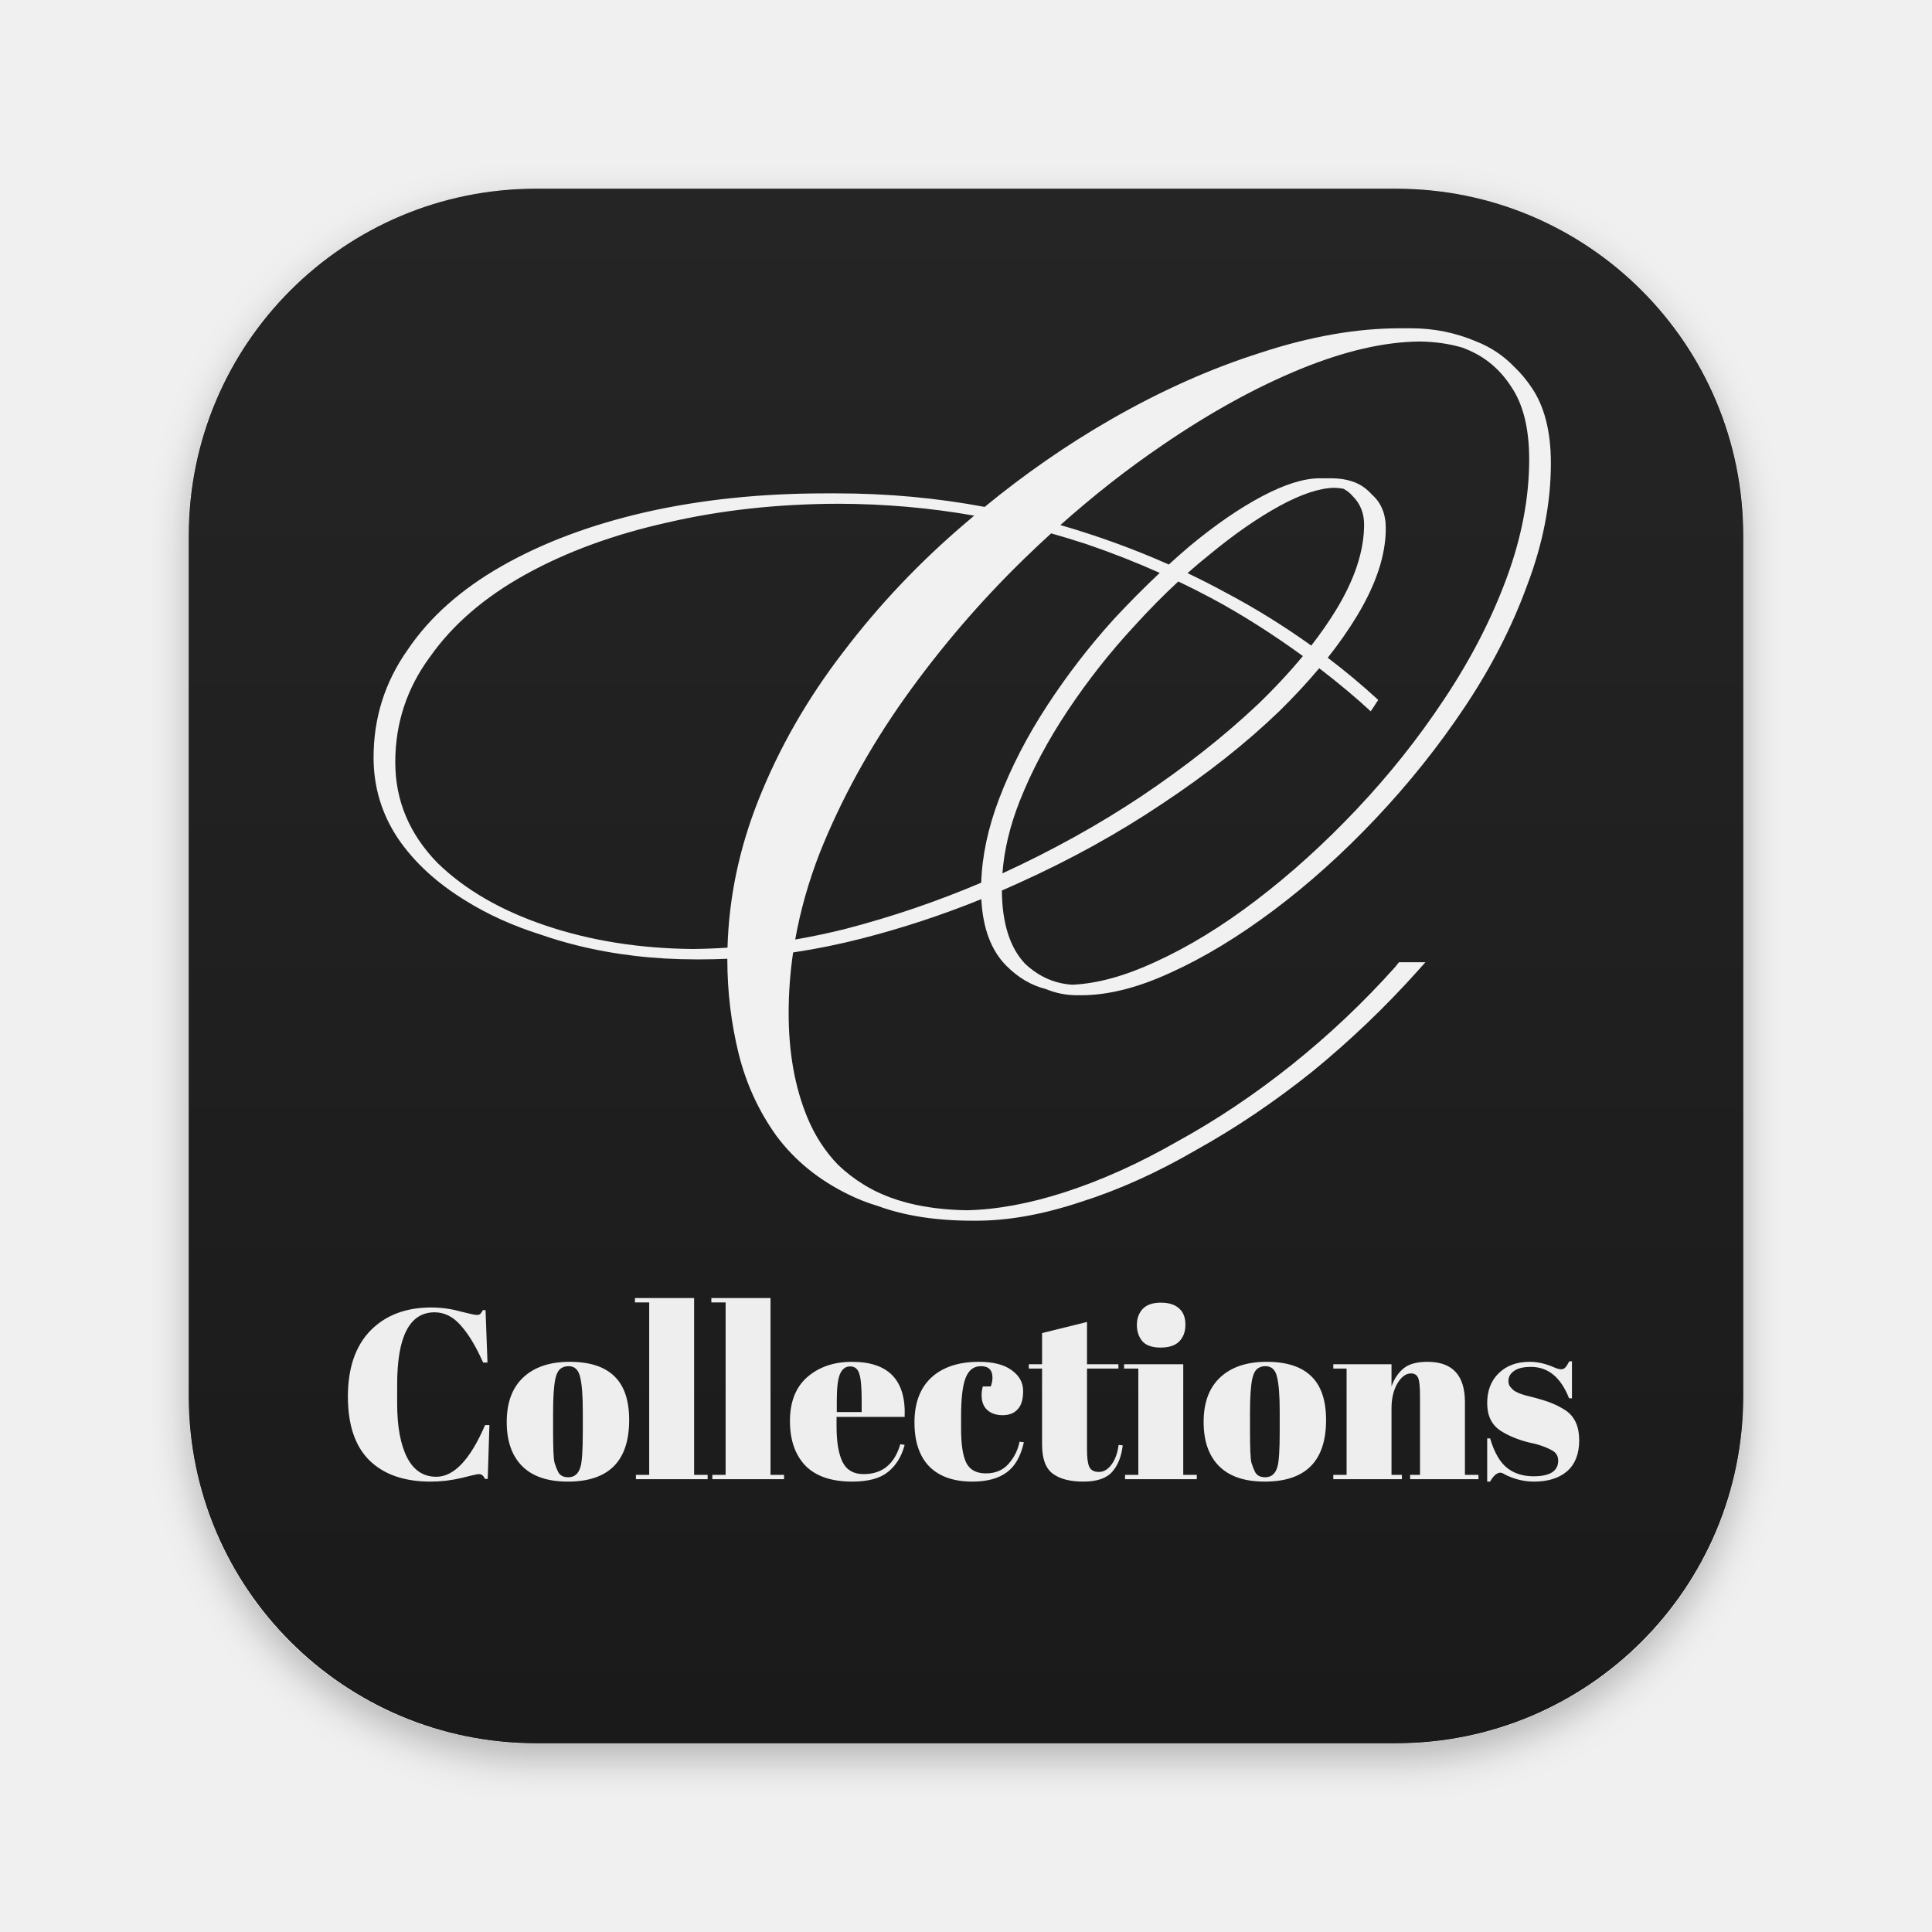
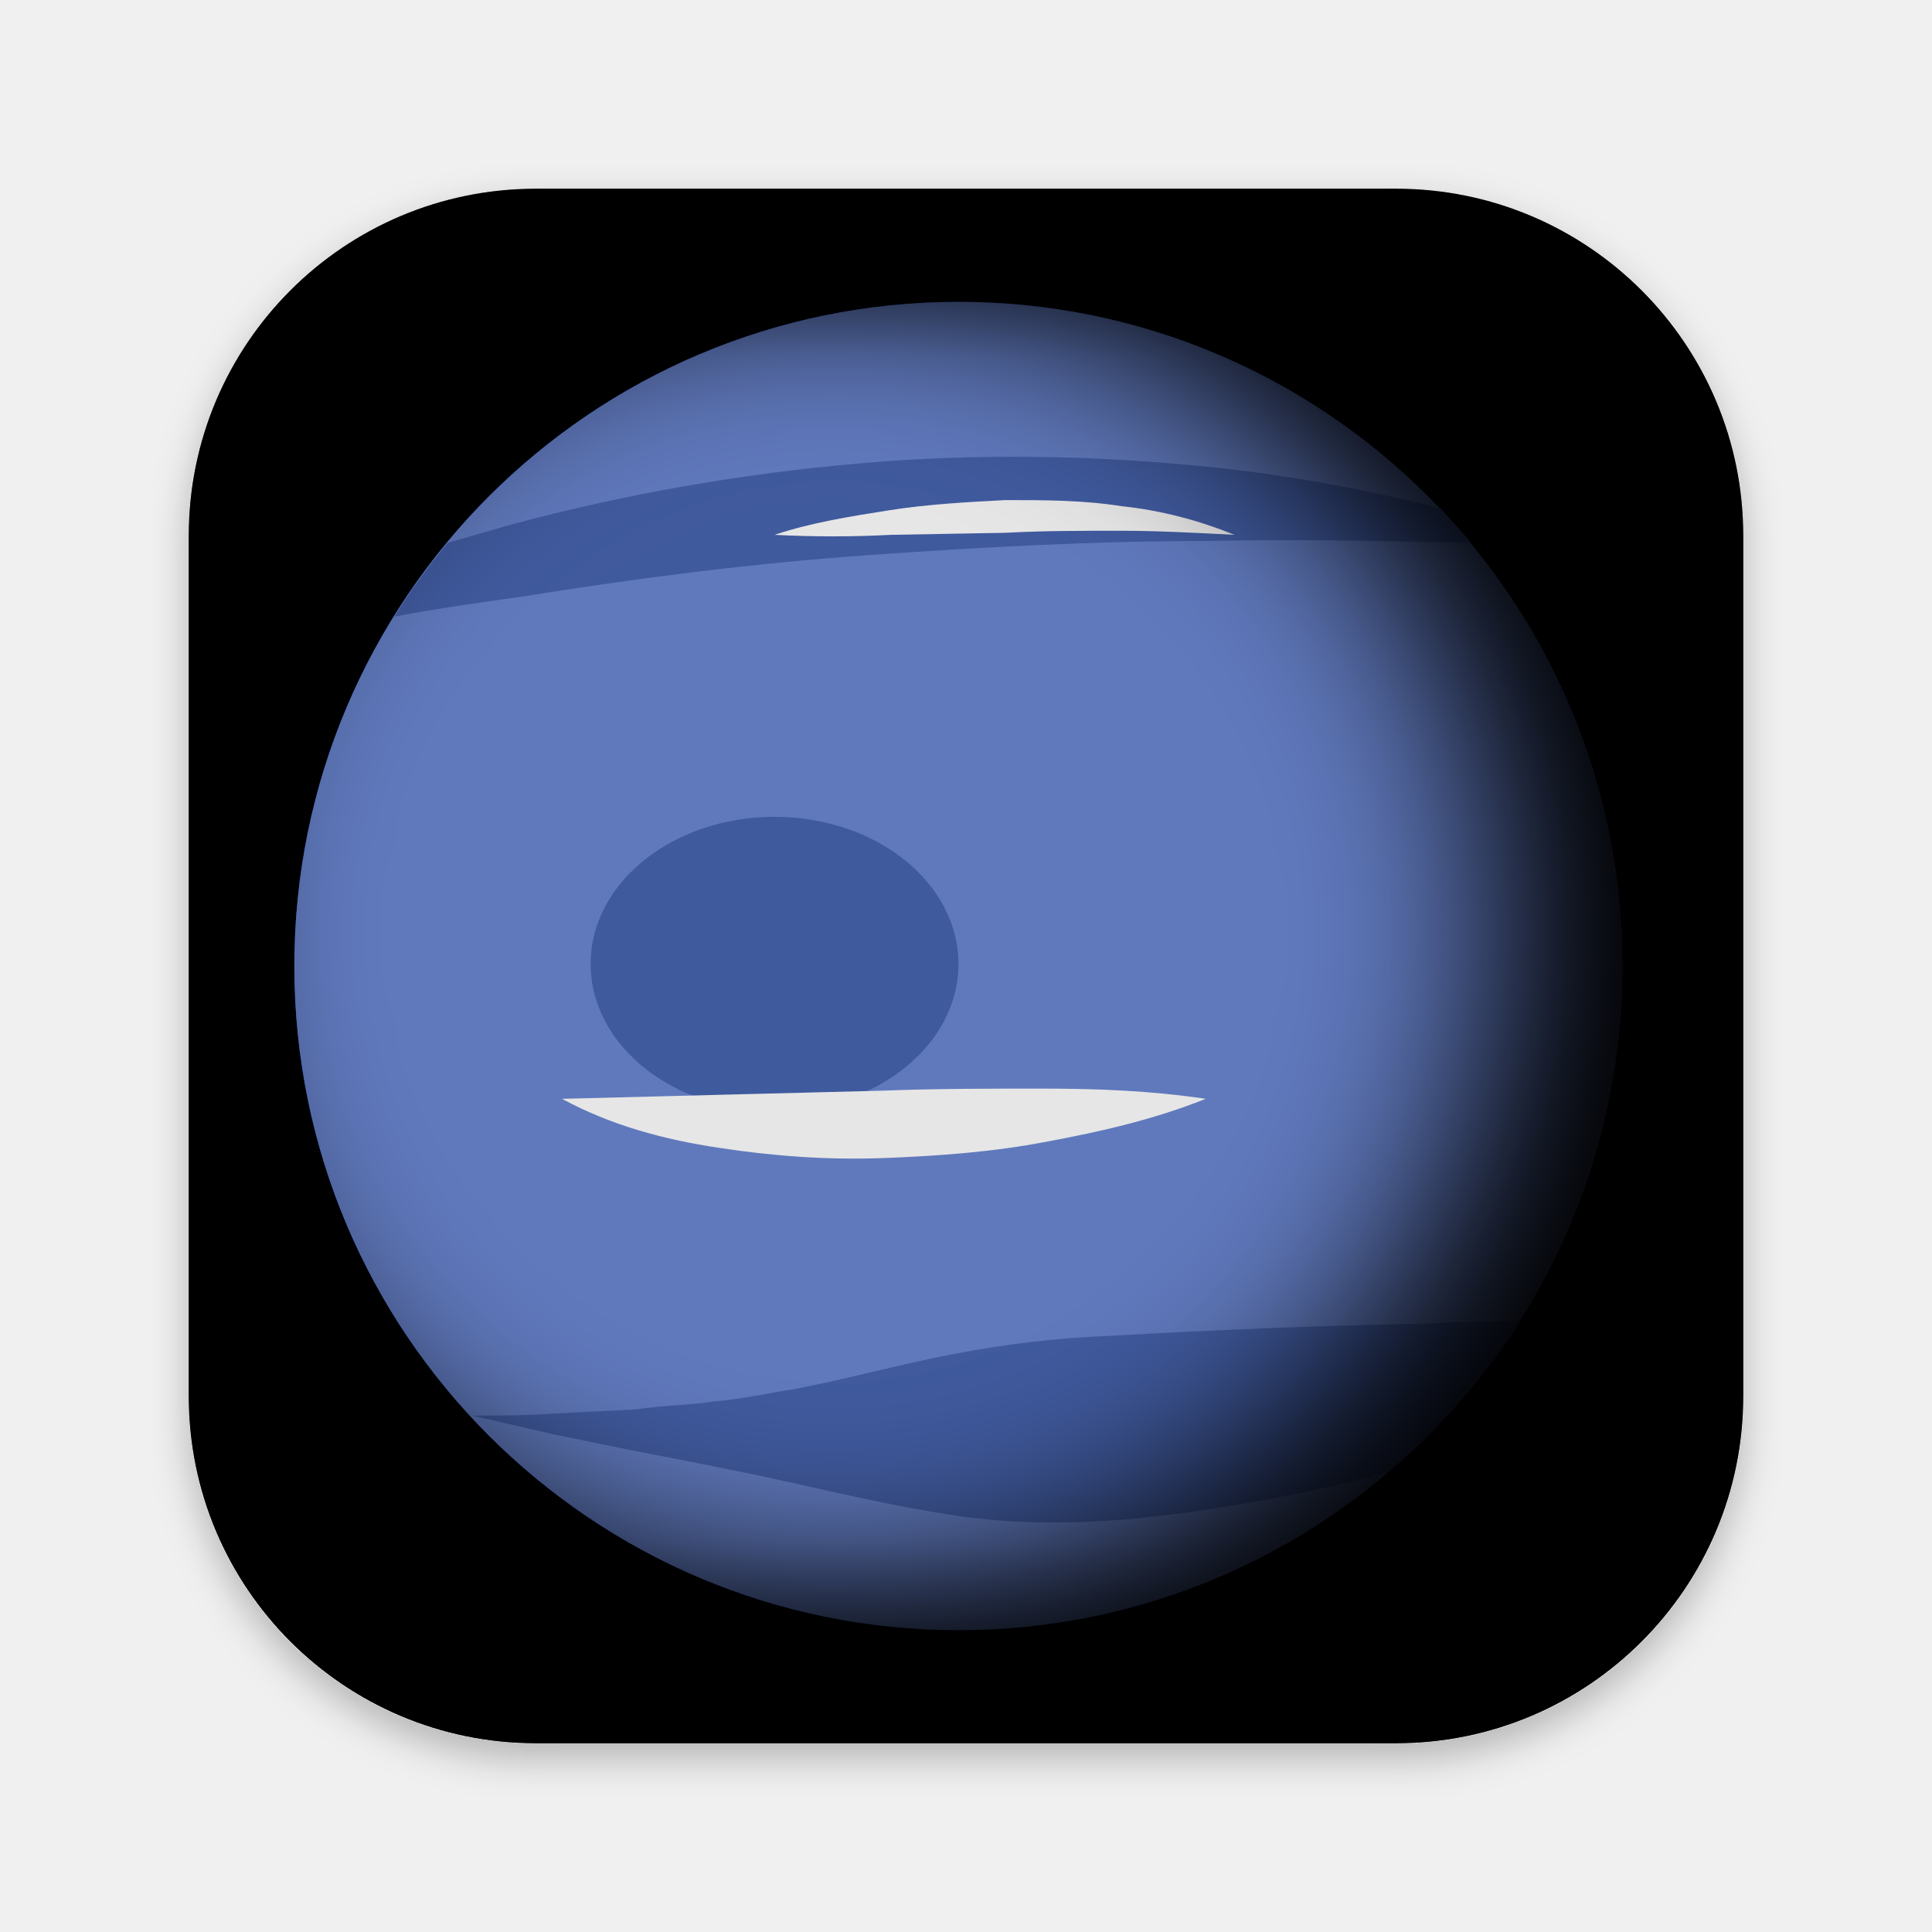
<svg xmlns="http://www.w3.org/2000/svg" width="512" height="512" viewBox="0 0 512 512" fill="none">
-   <g filter="url(#filter0_d_28693_20)">
-     <rect x="50" y="50" width="412" height="412" rx="92" fill="url(#paint0_linear_28693_20)" />
+   <g filter="url(#filter0_d_28804_8)">
+     <rect x="50" y="50" width="412" height="412" rx="92" fill="black" />
  </g>
-   <path d="M115.172 347.776C108.558 347.776 105.252 354.155 105.252 366.912V371.968C105.252 378.027 106.126 382.784 107.876 386.24C109.625 389.653 112.206 391.36 115.62 391.36C120.313 391.36 124.622 386.795 128.548 377.664H129.7L129.252 391.936H128.548C128.292 391.467 128.057 391.147 127.844 390.976C127.63 390.763 127.31 390.656 126.884 390.656C126.5 390.656 124.964 390.997 122.276 391.68C119.588 392.32 116.857 392.64 114.084 392.64C107.129 392.64 101.732 390.763 97.892 387.008C94.094 383.253 92.196 377.621 92.196 370.112C92.196 362.56 94.18 356.736 98.148 352.64C102.158 348.544 107.534 346.496 114.276 346.496C116.878 346.496 119.417 346.837 121.892 347.52C124.409 348.16 125.881 348.48 126.308 348.48C126.734 348.48 127.054 348.395 127.268 348.224C127.481 348.011 127.716 347.669 127.972 347.2H128.676L129.188 361.088H128.036C126.116 356.779 124.132 353.493 122.084 351.232C120.078 348.928 117.774 347.776 115.172 347.776ZM154.446 379.392V373.952C154.446 369.813 154.212 366.805 153.742 364.928C153.316 363.008 152.292 362.048 150.67 362.048C149.732 362.048 148.964 362.325 148.366 362.88C147.812 363.392 147.406 364.267 147.15 365.504C146.766 367.424 146.574 370.347 146.574 374.272V379.264C146.574 383.915 146.702 386.709 146.958 387.648C147.257 388.587 147.556 389.355 147.854 389.952C148.324 390.976 149.241 391.488 150.606 391.488C152.27 391.488 153.358 390.528 153.87 388.608C154.254 387.243 154.446 384.171 154.446 379.392ZM150.478 392.64C145.145 392.64 141.113 391.275 138.382 388.544C135.652 385.813 134.286 381.909 134.286 376.832C134.286 371.712 135.737 367.787 138.638 365.056C141.582 362.283 145.7 360.896 150.99 360.896C156.281 360.896 160.228 362.176 162.83 364.736C165.433 367.253 166.734 371.115 166.734 376.32C166.734 387.2 161.316 392.64 150.478 392.64ZM168.268 344H183.948V390.848H187.532V392H168.524V390.848H172.044V345.152H168.268V344ZM188.518 344H204.198V390.848H207.782V392H188.774V390.848H192.294V345.152H188.518V344ZM225.856 392.64C220.352 392.64 216.214 391.232 213.44 388.416C210.71 385.557 209.344 381.611 209.344 376.576C209.344 371.499 210.88 367.616 213.952 364.928C217.067 362.24 221.014 360.896 225.792 360.896C235.478 360.896 240.128 365.76 239.744 375.488H221.696V377.984C221.696 382.165 222.23 385.323 223.296 387.456C224.363 389.589 226.219 390.656 228.864 390.656C233.814 390.656 237.056 388.011 238.592 382.72L239.744 382.912C238.934 385.984 237.462 388.373 235.328 390.08C233.238 391.787 230.08 392.64 225.856 392.64ZM221.76 374.208H228.352V371.072C228.352 367.616 228.139 365.269 227.712 364.032C227.328 362.752 226.518 362.112 225.28 362.112C224.086 362.112 223.19 362.795 222.592 364.16C222.038 365.483 221.76 367.787 221.76 371.072V374.208ZM259.944 362.048C258.067 362.048 256.723 363.072 255.912 365.12C255.102 367.168 254.696 370.56 254.696 375.296V378.624C254.696 382.848 255.166 385.877 256.104 387.712C257.043 389.547 258.771 390.464 261.288 390.464C263.806 390.464 265.811 389.611 267.304 387.904C268.798 386.197 269.758 384.256 270.184 382.08L271.336 382.208C270.526 385.877 269.032 388.523 266.856 390.144C264.638 391.808 261.587 392.64 257.704 392.64C252.755 392.64 248.958 391.317 246.312 388.672C243.667 385.984 242.344 382.08 242.344 376.96C242.344 371.797 243.838 367.829 246.824 365.056C249.854 362.283 254.056 360.896 259.432 360.896C263.23 360.896 266.131 361.643 268.136 363.136C270.142 364.587 271.144 366.421 271.144 368.64C271.144 370.859 270.654 372.48 269.672 373.504C268.734 374.528 267.411 375.04 265.704 375.04C264.04 375.04 262.696 374.592 261.672 373.696C260.648 372.8 260.136 371.477 260.136 369.728C260.136 368.96 260.243 368.192 260.456 367.424H262.568C262.867 366.571 263.016 365.803 263.016 365.12C263.016 363.072 261.992 362.048 259.944 362.048ZM276.162 382.848V362.688H272.642V361.536H276.162V353.28L288.066 350.336V361.536H296.386V362.688H288.066V384.256C288.066 386.261 288.258 387.733 288.642 388.672C289.068 389.611 289.922 390.08 291.202 390.08C292.482 390.08 293.591 389.44 294.53 388.16C295.511 386.88 296.151 385.131 296.45 382.912L297.538 383.04C297.196 385.984 296.258 388.331 294.722 390.08C293.186 391.787 290.647 392.64 287.106 392.64C283.564 392.64 280.855 391.936 278.978 390.528C277.1 389.12 276.162 386.56 276.162 382.848ZM307.557 357.12C305.296 357.12 303.675 356.544 302.693 355.392C301.755 354.24 301.285 352.811 301.285 351.104C301.285 349.397 301.797 347.989 302.821 346.88C303.888 345.771 305.488 345.216 307.621 345.216C309.755 345.216 311.376 345.728 312.485 346.752C313.595 347.733 314.149 349.163 314.149 351.04C314.149 352.875 313.616 354.347 312.549 355.456C311.483 356.565 309.819 357.12 307.557 357.12ZM297.893 361.536H313.573V390.848H317.157V392H298.149V390.848H301.669V362.688H297.893V361.536ZM339.134 379.392V373.952C339.134 369.813 338.899 366.805 338.43 364.928C338.003 363.008 336.979 362.048 335.358 362.048C334.419 362.048 333.651 362.325 333.054 362.88C332.499 363.392 332.094 364.267 331.838 365.504C331.454 367.424 331.262 370.347 331.262 374.272V379.264C331.262 383.915 331.39 386.709 331.646 387.648C331.944 388.587 332.243 389.355 332.542 389.952C333.011 390.976 333.928 391.488 335.294 391.488C336.958 391.488 338.046 390.528 338.558 388.608C338.942 387.243 339.134 384.171 339.134 379.392ZM335.166 392.64C329.832 392.64 325.8 391.275 323.07 388.544C320.339 385.813 318.974 381.909 318.974 376.832C318.974 371.712 320.424 367.787 323.326 365.056C326.27 362.283 330.387 360.896 335.678 360.896C340.968 360.896 344.915 362.176 347.518 364.736C350.12 367.253 351.422 371.115 351.422 376.32C351.422 387.2 346.003 392.64 335.166 392.64ZM353.34 361.536H368.764V367.424C369.446 365.461 370.492 363.883 371.9 362.688C373.308 361.493 375.441 360.896 378.3 360.896C384.913 360.896 388.22 364.459 388.22 371.584V390.848H391.804V392H373.692V390.848H376.316V370.048C376.316 367.488 376.145 365.845 375.804 365.12C375.462 364.352 374.844 363.968 373.948 363.968C372.582 363.968 371.366 364.864 370.3 366.656C369.276 368.448 368.764 370.624 368.764 373.184V390.848H371.516V392H353.34V390.848H356.86V362.688H353.34V361.536ZM394.121 392.64V381.184H394.889C395.999 384.896 397.492 387.499 399.369 388.992C401.247 390.485 403.593 391.232 406.409 391.232C410.761 391.232 412.937 389.845 412.937 387.072C412.937 385.877 412.404 384.981 411.337 384.384C409.673 383.445 407.54 382.72 404.937 382.208C402.036 381.44 399.604 380.416 397.641 379.136C395.295 377.6 394.121 375.168 394.121 371.84C394.121 368.512 395.145 365.867 397.193 363.904C399.241 361.899 401.972 360.896 405.385 360.896C407.476 360.896 409.631 361.387 411.849 362.368C412.66 362.709 413.279 362.88 413.705 362.88C414.132 362.88 414.495 362.731 414.793 362.432C415.092 362.133 415.455 361.579 415.881 360.768H416.585V370.56H415.817C413.641 365.013 410.271 362.24 405.705 362.24C403.7 362.24 402.207 362.603 401.225 363.328C400.244 364.011 399.753 364.885 399.753 365.952C399.753 366.592 399.903 367.104 400.201 367.488C400.5 367.829 400.735 368.085 400.905 368.256C401.076 368.427 401.353 368.619 401.737 368.832C402.121 369.003 402.441 369.152 402.697 369.28C402.953 369.365 403.337 369.493 403.849 369.664C404.404 369.835 404.809 369.941 405.065 369.984C407.967 370.709 410.057 371.349 411.337 371.904C412.617 372.416 413.833 373.056 414.985 373.824C417.332 375.445 418.505 378.069 418.505 381.696C418.505 385.28 417.439 388.011 415.305 389.888C413.172 391.723 410.249 392.64 406.537 392.64C403.892 392.64 401.332 392.021 398.857 390.784C398.345 390.443 397.94 390.272 397.641 390.272C396.703 390.272 395.785 391.061 394.889 392.64H394.121Z" fill="#EEEEEE" />
-   <g clip-path="url(#clip0_28693_20)">
-     <path d="M374 87C380 87 385.75 88.167 391.25 90.5C395.127 92.027 398.506 94.301 401.39 97.319C402.984 98.835 404.437 100.562 405.75 102.5C409.25 107.5 411 114.25 411 122.75C411 133.25 408.917 144 404.75 155C400.75 166 395.25 176.75 388.25 187.25C381.25 197.75 373.333 207.667 364.5 217C355.833 226.167 346.833 234.25 337.5 241.25C328.167 248.25 319.083 253.75 310.25 257.75C301.583 261.75 293.667 263.75 286.5 263.75C286.361 263.75 286.222 263.747 286.083 263.744C285.888 263.747 285.694 263.75 285.5 263.75C282.545 263.75 279.772 263.203 277.181 262.111C273.344 261.153 269.867 259.117 266.75 256C262.682 251.932 260.453 246.026 260.062 238.281C249.697 242.486 239.093 245.976 228.25 248.75C222.213 250.294 216.191 251.511 210.184 252.405C209.395 257.77 209 263.135 209 268.5C209 279 210.667 288.25 214 296.25C215.975 300.99 218.652 305.115 222.031 308.626C224.109 310.632 226.431 312.424 229 314C236.004 318.298 245.061 320.54 256.17 320.733C264.112 320.565 272.722 318.988 282 316C291.833 312.833 301.833 308.333 312 302.5C322.333 296.833 332.417 290.083 342.25 282.25C352.25 274.25 361.417 265.583 369.75 256.25L370.75 255H377.75L375.75 257.25C367.083 266.917 357.75 275.833 347.75 284C337.75 292 327.5 298.917 317 304.75C306.667 310.75 296.5 315.333 286.5 318.5C276.5 321.833 267.25 323.5 258.75 323.5C258.57 323.5 258.39 323.498 258.211 323.497C258.057 323.498 257.903 323.5 257.75 323.5C248.084 323.5 239.715 322.201 232.645 319.605C229.826 318.757 227.195 317.722 224.75 316.5C216.917 312.667 210.583 307.5 205.75 301C201.083 294.5 197.75 287.25 195.75 279.25C193.75 271.083 192.75 262.75 192.75 254.25C192.75 254.196 192.75 254.143 192.75 254.089C190.331 254.195 187.914 254.25 185.5 254.25C185.385 254.25 185.271 254.247 185.156 254.247C184.937 254.248 184.719 254.25 184.5 254.25C173.333 254.25 162.75 253 152.75 250.5C149.441 249.673 146.268 248.726 143.232 247.661C135.901 245.344 129.324 242.374 123.5 238.75C115.833 234.083 109.833 228.583 105.5 222.25C101.167 215.75 99 208.583 99 200.75C99 190.25 102 180.75 108 172.25C113.833 163.583 122.167 156.167 133 150C143.833 143.833 156.5 139.083 171 135.75C185.667 132.417 201.583 130.75 218.75 130.75C218.896 130.75 219.041 130.751 219.187 130.751C219.374 130.751 219.562 130.75 219.75 130.75C219.909 130.75 220.067 130.751 220.226 130.751C220.4 130.751 220.575 130.75 220.75 130.75C220.883 130.75 221.016 130.751 221.149 130.751C221.349 130.75 221.55 130.75 221.75 130.75C235.114 130.75 248.179 131.946 260.944 134.338C271.609 125.581 282.711 117.885 294.25 111.25C307.583 103.583 320.833 97.667 334 93.5C347.167 89.167 359.5 87 371 87C371.114 87 371.227 87.003 371.341 87.004C371.561 87.002 371.781 87 372 87C372.119 87 372.237 87.003 372.355 87.004C372.571 87.002 372.785 87 373 87C373.114 87 373.227 87.003 373.341 87.004C373.561 87.002 373.781 87 374 87ZM376.158 90.504C366.808 90.602 356.338 93.017 344.75 97.75C332.917 102.583 320.667 109.333 308 118C298.824 124.24 289.828 131.288 281.012 139.145C291.009 142.043 300.587 145.528 309.745 149.601C311.58 147.927 313.415 146.31 315.25 144.75C322.083 139.083 328.5 134.667 334.5 131.5C340.5 128.333 345.583 126.75 349.75 126.75C349.92 126.75 350.088 126.754 350.255 126.758C350.421 126.753 350.586 126.75 350.75 126.75C350.92 126.75 351.088 126.754 351.255 126.758C351.421 126.753 351.586 126.75 351.75 126.75C351.92 126.75 352.088 126.754 352.255 126.758C352.421 126.753 352.586 126.75 352.75 126.75C356.917 126.75 360.167 127.833 362.5 130C362.882 130.331 363.234 130.682 363.558 131.052C366.019 133.214 367.25 136.197 367.25 140C367.25 147 364.75 154.667 359.75 163C357.508 166.737 354.88 170.506 351.867 174.31C356.52 177.842 360.886 181.488 364.877 185.158C365.001 185.272 365.126 185.385 365.25 185.5L364.785 186.197L363.96 187.463C363.96 187.463 363.932 187.437 363.918 187.424H363.917C363.931 187.437 363.946 187.45 363.96 187.463L363.25 188.5C359.242 184.791 354.599 180.911 349.602 177.09C346.443 180.86 342.91 184.664 339 188.5C330.167 197 319.833 205.167 308 213C296.333 220.833 283.667 227.833 270 234C268.506 234.682 267.007 235.347 265.503 235.999C265.578 244.658 267.62 251.114 271.628 255.369C275.273 258.811 279.464 260.673 284.201 260.959C290.762 260.664 298.029 258.679 306 255C314.833 251 323.833 245.5 333 238.5C342.167 231.5 351 223.5 359.5 214.5C368.167 205.333 375.917 195.583 382.75 185.25C389.75 174.75 395.25 164.083 399.25 153.25C403.25 142.417 405.25 131.917 405.25 121.75C405.25 113.583 403.667 107.167 400.5 102.5C397.5 97.833 393.5 94.5 388.5 92.5C388.166 92.362 387.83 92.229 387.492 92.101C383.922 91.07 380.144 90.538 376.158 90.504ZM222.197 133.501C206.071 133.538 190.922 135.204 176.75 138.5C162.583 141.667 150.083 146.25 139.25 152.25C128.417 158.25 120 165.5 114 174C107.833 182.333 104.75 191.667 104.75 202C104.75 212.13 108.474 221.017 115.919 228.665C123.148 235.725 132.674 241.255 144.5 245.25C156.413 249.275 169.413 251.355 183.503 251.492C186.588 251.463 189.685 251.344 192.795 251.138C193.165 237.877 195.899 224.831 201 212C206.5 198.167 214 185.083 223.5 172.75C233 160.25 243.833 148.833 256 138.5C256.721 137.877 257.445 137.26 258.17 136.647C246.435 134.575 234.444 133.526 222.197 133.501ZM278.566 141.347C276.198 143.506 273.842 145.724 271.5 148C259.833 159.333 249.25 171.667 239.75 185C230.417 198.167 222.917 211.833 217.25 226C214.276 233.661 212.105 241.322 210.739 248.983C215.052 248.238 219.389 247.327 223.75 246.25C236.164 243.037 248.257 238.927 260.03 233.923C260.261 226.815 261.834 219.424 264.75 211.75C267.917 203.417 272.167 195.167 277.5 187C282.833 178.833 288.75 171.167 295.25 164C299.281 159.666 303.313 155.608 307.345 151.822C301.015 148.994 294.495 146.437 287.785 144.151C284.75 143.162 281.678 142.227 278.566 141.347ZM312.266 154.093C308.398 157.664 304.56 161.549 300.75 165.75C294.25 172.75 288.333 180.25 283 188.25C277.667 196.25 273.417 204.25 270.25 212.25C267.65 218.818 266.118 225.217 265.652 231.447C278.902 225.356 291.186 218.543 302.5 211C314.167 203.167 324.417 195.083 333.25 186.75C337.759 182.411 341.767 178.115 345.277 173.863C337.497 168.199 329.091 162.815 321 158.5C318.131 156.97 315.22 155.501 312.266 154.093ZM353.505 129.259C349.597 129.383 344.845 130.963 339.25 134C333.417 137.167 327.167 141.5 320.5 147C318.562 148.55 316.632 150.178 314.709 151.883C318.116 153.504 321.463 155.21 324.75 157C332.705 161.196 340.385 165.989 347.502 171.089C349.942 167.952 352.109 164.839 354 161.75C359 153.583 361.5 146 361.5 139C361.5 136 360.5 133.5 358.5 131.5C357.809 130.683 356.975 130.02 355.999 129.511C355.224 129.366 354.393 129.282 353.505 129.259Z" fill="#F1F1F1" />
+   <path d="M254 432C351.202 432 430 353.202 430 256C430 158.798 351.202 80 254 80C156.798 80 78 158.798 78 256C78 353.202 156.798 432 254 432Z" fill="#0C37AF" />
+   <path d="M205.261 294.449C232.179 294.449 254 276.992 254 255.458C254 233.924 232.179 216.468 205.261 216.468C178.344 216.468 156.523 233.924 156.523 255.458C156.523 276.992 178.344 294.449 205.261 294.449Z" fill="#073158" />
+   <path d="M319.525 291.2C305.986 296.615 291.906 299.865 277.285 302.572C263.205 305.28 248.583 306.363 233.961 306.905C219.34 307.446 204.718 306.363 190.638 304.197C176.017 302.031 161.937 298.24 148.94 291.2L191.721 290.117L233.961 289.034C248.041 288.492 262.121 288.492 276.201 288.492C290.823 288.492 304.903 289.034 319.525 291.2Z" fill="#E6E6E6" />
+   <path d="M402.923 350.228C394.799 350.228 386.135 350.228 378.012 350.769C349.852 351.311 322.233 352.394 294.073 354.019C279.993 354.56 266.455 356.185 252.375 358.892C238.295 361.6 224.756 365.391 210.676 368.098C203.636 369.182 196.596 370.806 189.556 371.348C182.516 372.431 175.476 372.431 168.436 373.514L146.775 374.597C139.735 375.139 132.695 375.139 125.113 375.139L146.233 380.012L167.353 384.345C181.433 387.052 195.513 389.76 210.135 393.009C224.756 396.259 238.836 399.508 253.458 401.674C268.079 403.84 282.701 403.84 297.323 402.757C321.15 400.591 344.436 396.259 367.723 390.302C381.261 378.388 393.175 365.391 402.923 350.228Z" fill="#073158" />
+   <path d="M229.629 147.151C259.955 144.985 290.281 143.36 320.608 143.36C343.352 142.818 366.638 143.36 389.924 143.902C387.217 140.652 384.509 137.945 381.801 134.695C362.306 129.822 342.269 126.031 321.691 123.865C290.823 120.615 258.872 120.074 228.004 122.782C196.595 125.489 165.728 130.905 135.401 139.028C129.986 140.652 124.029 142.277 118.614 143.902C113.74 149.858 108.866 156.357 104.534 163.397C115.906 161.231 127.82 159.606 139.192 157.982C169.518 153.108 199.303 149.317 229.629 147.151Z" fill="#073158" />
+   <path d="M205.262 141.735C215.01 138.486 225.299 136.861 235.588 135.237C245.878 133.612 256.167 133.071 266.456 132.529C276.745 132.529 287.035 132.529 297.324 134.154C307.613 135.237 317.902 137.945 327.108 141.735C316.819 141.194 306.53 140.652 296.782 140.652C286.493 140.652 276.745 140.652 266.456 141.194L236.13 141.735C225.841 142.277 215.551 142.277 205.262 141.735Z" fill="#E6E6E6" />
+   <g filter="url(#filter1_i_28804_8)">
+     <path d="M254 432C351.202 432 430 353.202 430 256C430 158.798 351.202 80 254 80C156.798 80 78 158.798 78 256C78 353.202 156.798 432 254 432Z" fill="#6079BD" />
+     <path d="M205.261 294.449C232.178 294.449 253.999 276.992 253.999 255.458C253.999 233.924 232.178 216.468 205.261 216.468C178.343 216.468 156.523 233.924 156.523 255.458C156.523 276.992 178.343 294.449 205.261 294.449Z" fill="#405A9E" />
+     <path d="M319.526 291.2C305.988 296.615 291.908 299.865 277.286 302.572C263.206 305.28 248.584 306.363 233.963 306.905C219.341 307.446 204.72 306.363 190.64 304.197C176.018 302.031 161.938 298.24 148.941 291.2L233.963 289.034C248.043 288.492 262.123 288.492 276.203 288.492C290.824 288.492 304.904 289.034 319.526 291.2Z" fill="#E6E6E6" />
+     <path d="M402.923 350.228C394.8 350.228 386.135 350.228 378.012 350.769C349.852 351.311 322.234 352.394 294.074 354.019C279.994 354.56 266.455 356.185 252.375 358.892C238.295 361.6 224.757 365.391 210.677 368.099C203.637 369.182 196.597 370.806 189.557 371.348C182.517 372.431 175.477 372.431 168.437 373.514L146.775 374.597C139.735 375.139 132.695 375.139 125.113 375.139L146.233 380.012L167.353 384.345C181.433 387.052 195.514 389.76 210.135 393.009C224.757 396.259 238.837 399.508 253.458 401.674C268.08 403.84 282.701 403.84 297.323 402.757C321.15 400.591 344.437 396.259 367.723 390.302C381.261 378.388 393.175 365.391 402.923 350.228Z" fill="#405A9E" />
+     <path d="M229.629 147.151C259.955 144.985 290.281 143.36 320.607 143.36C343.352 142.818 366.638 143.36 389.924 143.902C387.217 140.652 384.509 137.945 381.801 134.695C362.306 129.822 342.269 126.031 321.69 123.865C290.823 120.615 258.872 120.074 228.004 122.782C196.595 125.489 165.727 130.905 135.401 139.028C129.986 140.652 124.029 142.277 118.614 143.902C113.74 149.858 108.866 156.357 104.534 163.397C115.906 161.231 127.82 159.606 139.192 157.982C169.518 153.108 199.303 149.317 229.629 147.151Z" fill="#405A9E" />
+     <path d="M205.262 141.735C215.01 138.486 225.299 136.861 235.589 135.237C245.878 133.612 256.167 133.071 266.456 132.529C276.745 132.529 287.035 132.529 297.324 134.154C307.613 135.237 317.902 137.945 327.109 141.735C316.819 141.194 306.53 140.652 296.782 140.652C286.493 140.652 276.745 140.652 266.456 141.194L236.13 141.735C225.841 142.277 215.552 142.277 205.262 141.735Z" fill="#E6E6E6" />
  </g>
  <defs>
-     <filter id="filter0_d_28693_20" x="40" y="44" width="432" height="432" filterUnits="userSpaceOnUse" color-interpolation-filters="sRGB">
+     <filter id="filter0_d_28804_8" x="40" y="44" width="432" height="432" filterUnits="userSpaceOnUse" color-interpolation-filters="sRGB">
      <feFlood flood-opacity="0" result="BackgroundImageFix" />
      <feColorMatrix in="SourceAlpha" type="matrix" values="0 0 0 0 0 0 0 0 0 0 0 0 0 0 0 0 0 0 127 0" result="hardAlpha" />
      <feOffset dy="4" />
      <feGaussianBlur stdDeviation="5" />
      <feComposite in2="hardAlpha" operator="out" />
      <feColorMatrix type="matrix" values="0 0 0 0 0 0 0 0 0 0 0 0 0 0 0 0 0 0 0.25 0" />
-       <feBlend mode="normal" in2="BackgroundImageFix" result="effect1_dropShadow_28693_20" />
-       <feBlend mode="normal" in="SourceGraphic" in2="effect1_dropShadow_28693_20" result="shape" />
+       <feBlend mode="normal" in2="BackgroundImageFix" result="effect1_dropShadow_28804_8" />
+       <feBlend mode="normal" in="SourceGraphic" in2="effect1_dropShadow_28804_8" result="shape" />
    </filter>
-     <linearGradient id="paint0_linear_28693_20" x1="256" y1="50" x2="256" y2="462" gradientUnits="userSpaceOnUse">
-       <stop stop-color="#252525" />
-       <stop offset="1" stop-color="#1A1A1A" />
-     </linearGradient>
-     <clipPath id="clip0_28693_20">
-       <rect width="312" height="237" fill="white" transform="translate(99 87)" />
-     </clipPath>
+     <filter id="filter1_i_28804_8" x="45" y="71" width="385" height="361" filterUnits="userSpaceOnUse" color-interpolation-filters="sRGB">
+       <feFlood flood-opacity="0" result="BackgroundImageFix" />
+       <feBlend mode="normal" in="SourceGraphic" in2="BackgroundImageFix" result="shape" />
+       <feColorMatrix in="SourceAlpha" type="matrix" values="0 0 0 0 0 0 0 0 0 0 0 0 0 0 0 0 0 0 127 0" result="hardAlpha" />
+       <feOffset dx="-33" dy="-9" />
+       <feGaussianBlur stdDeviation="25" />
+       <feComposite in2="hardAlpha" operator="arithmetic" k2="-1" k3="1" />
+       <feColorMatrix type="matrix" values="0 0 0 0 0 0 0 0 0 0 0 0 0 0 0 0 0 0 1 0" />
+       <feBlend mode="normal" in2="shape" result="effect1_innerShadow_28804_8" />
+     </filter>
  </defs>
</svg>
